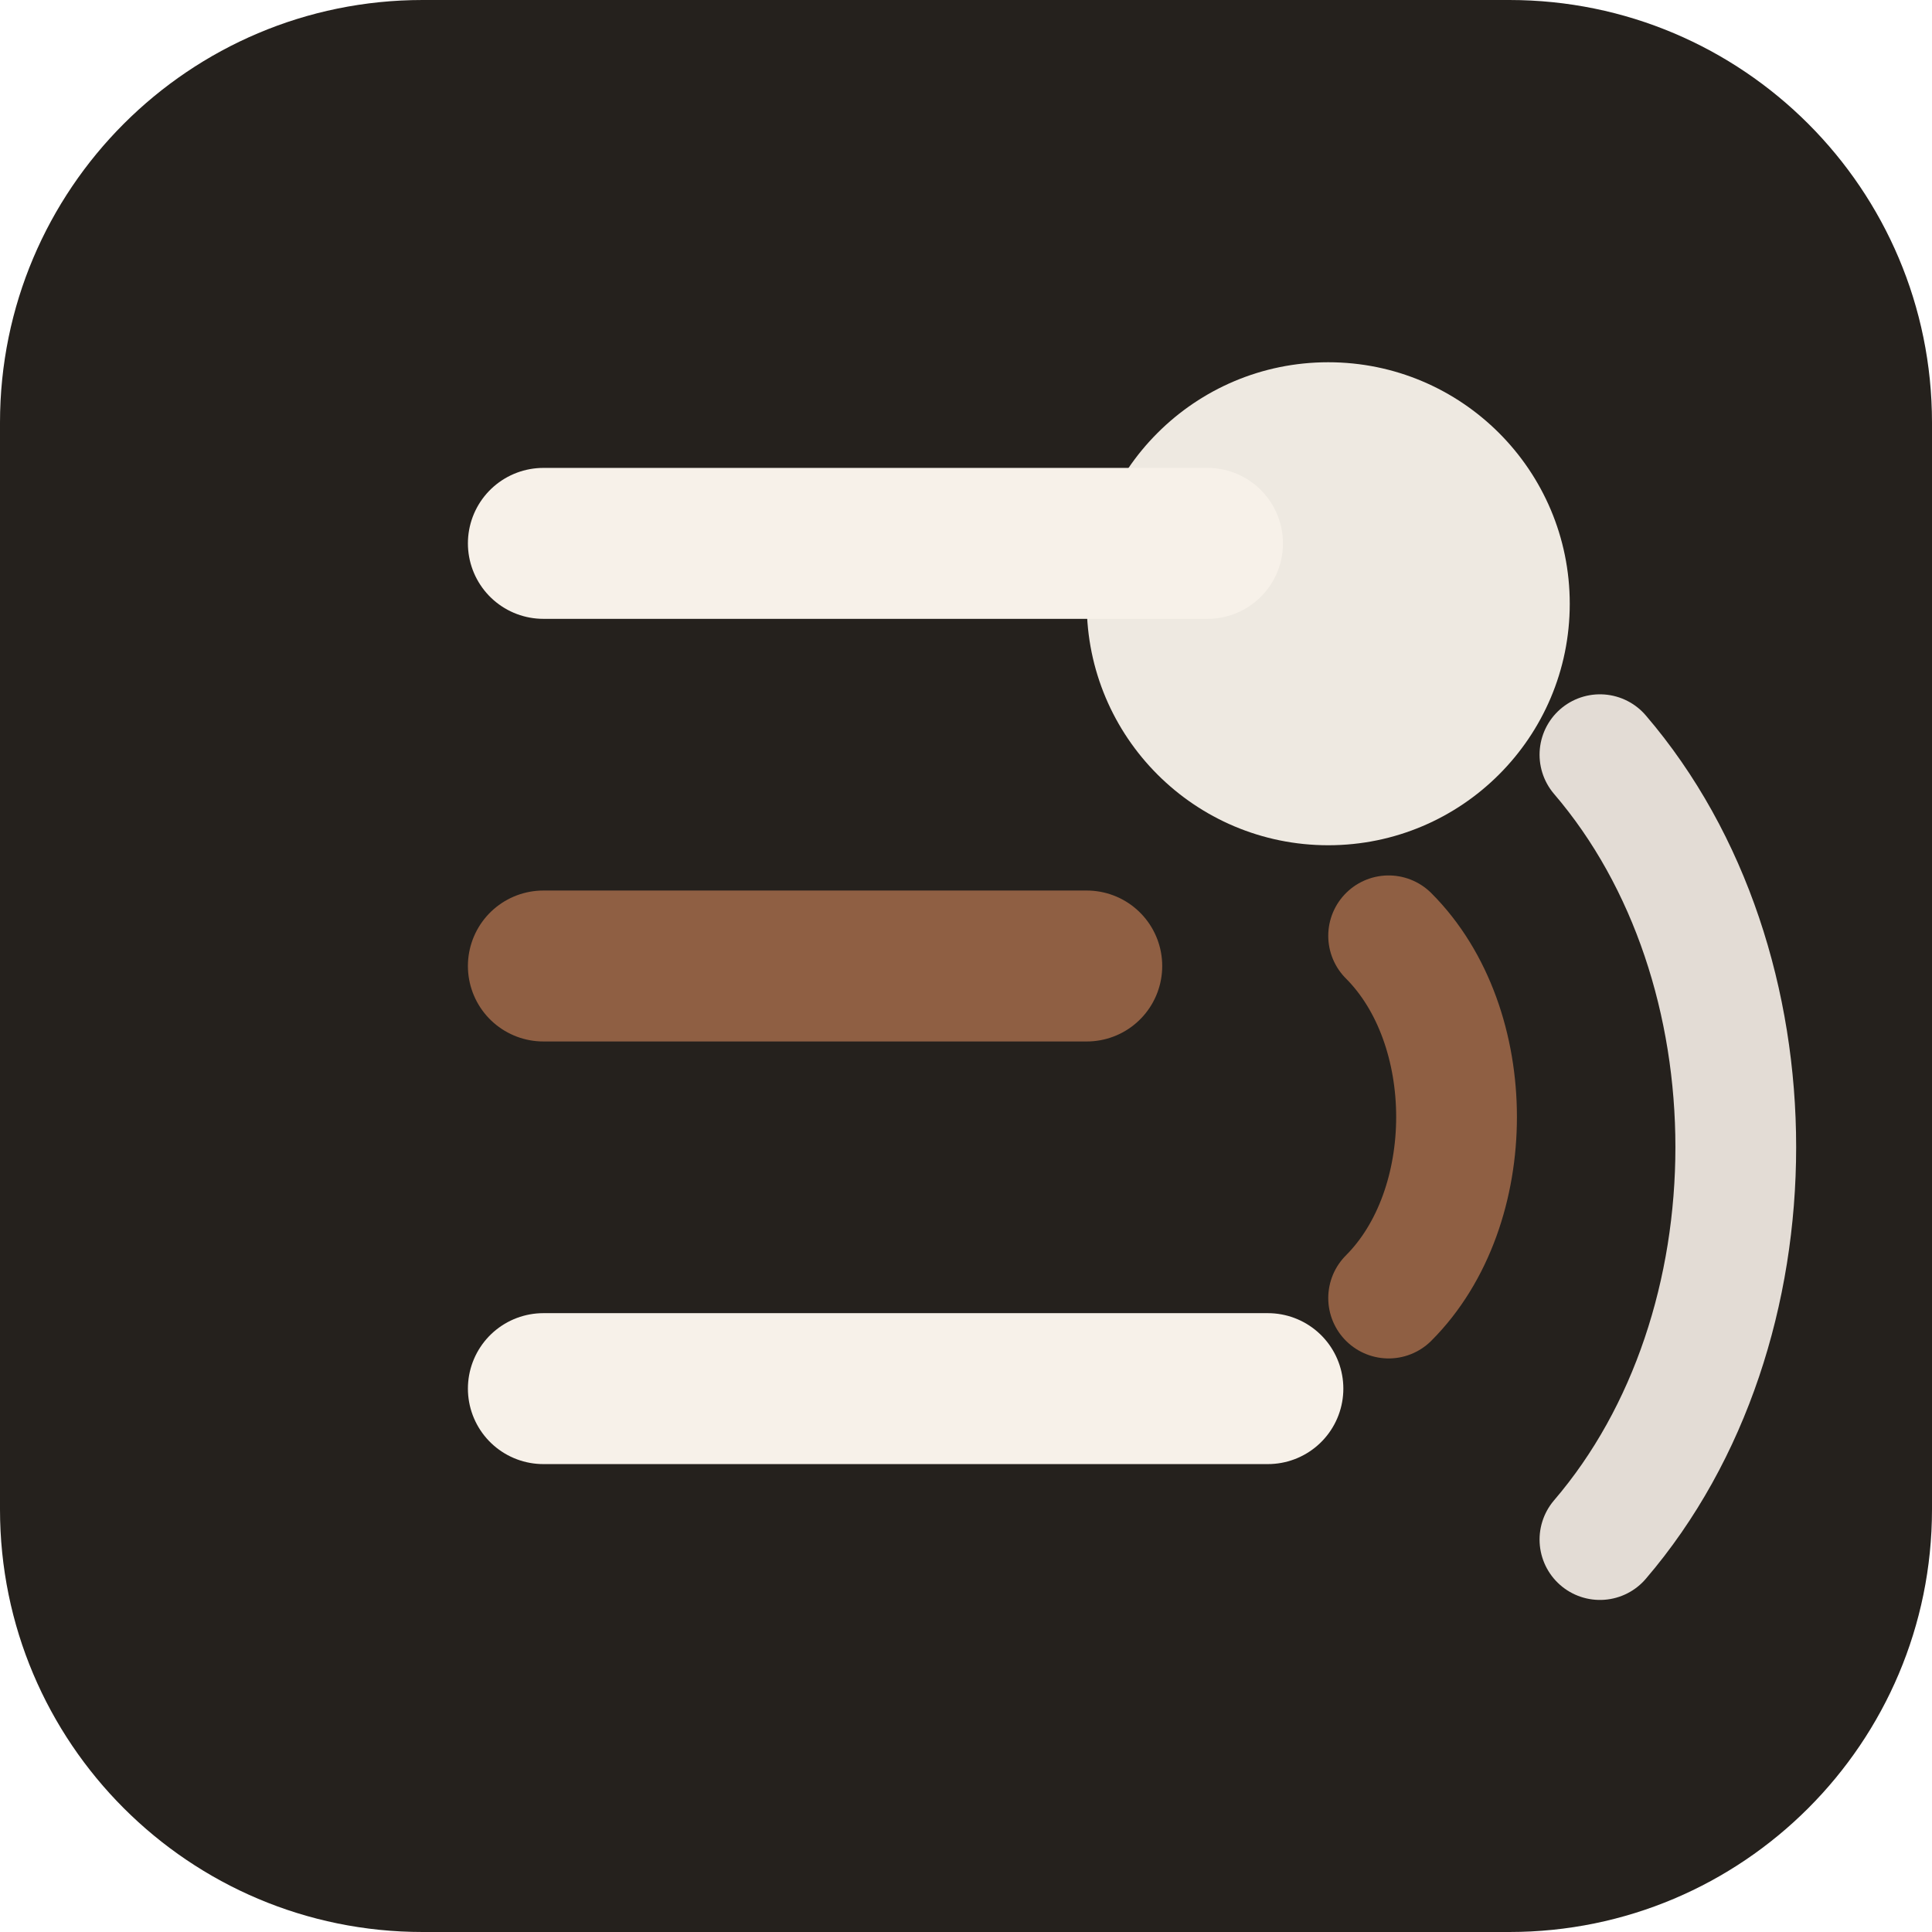
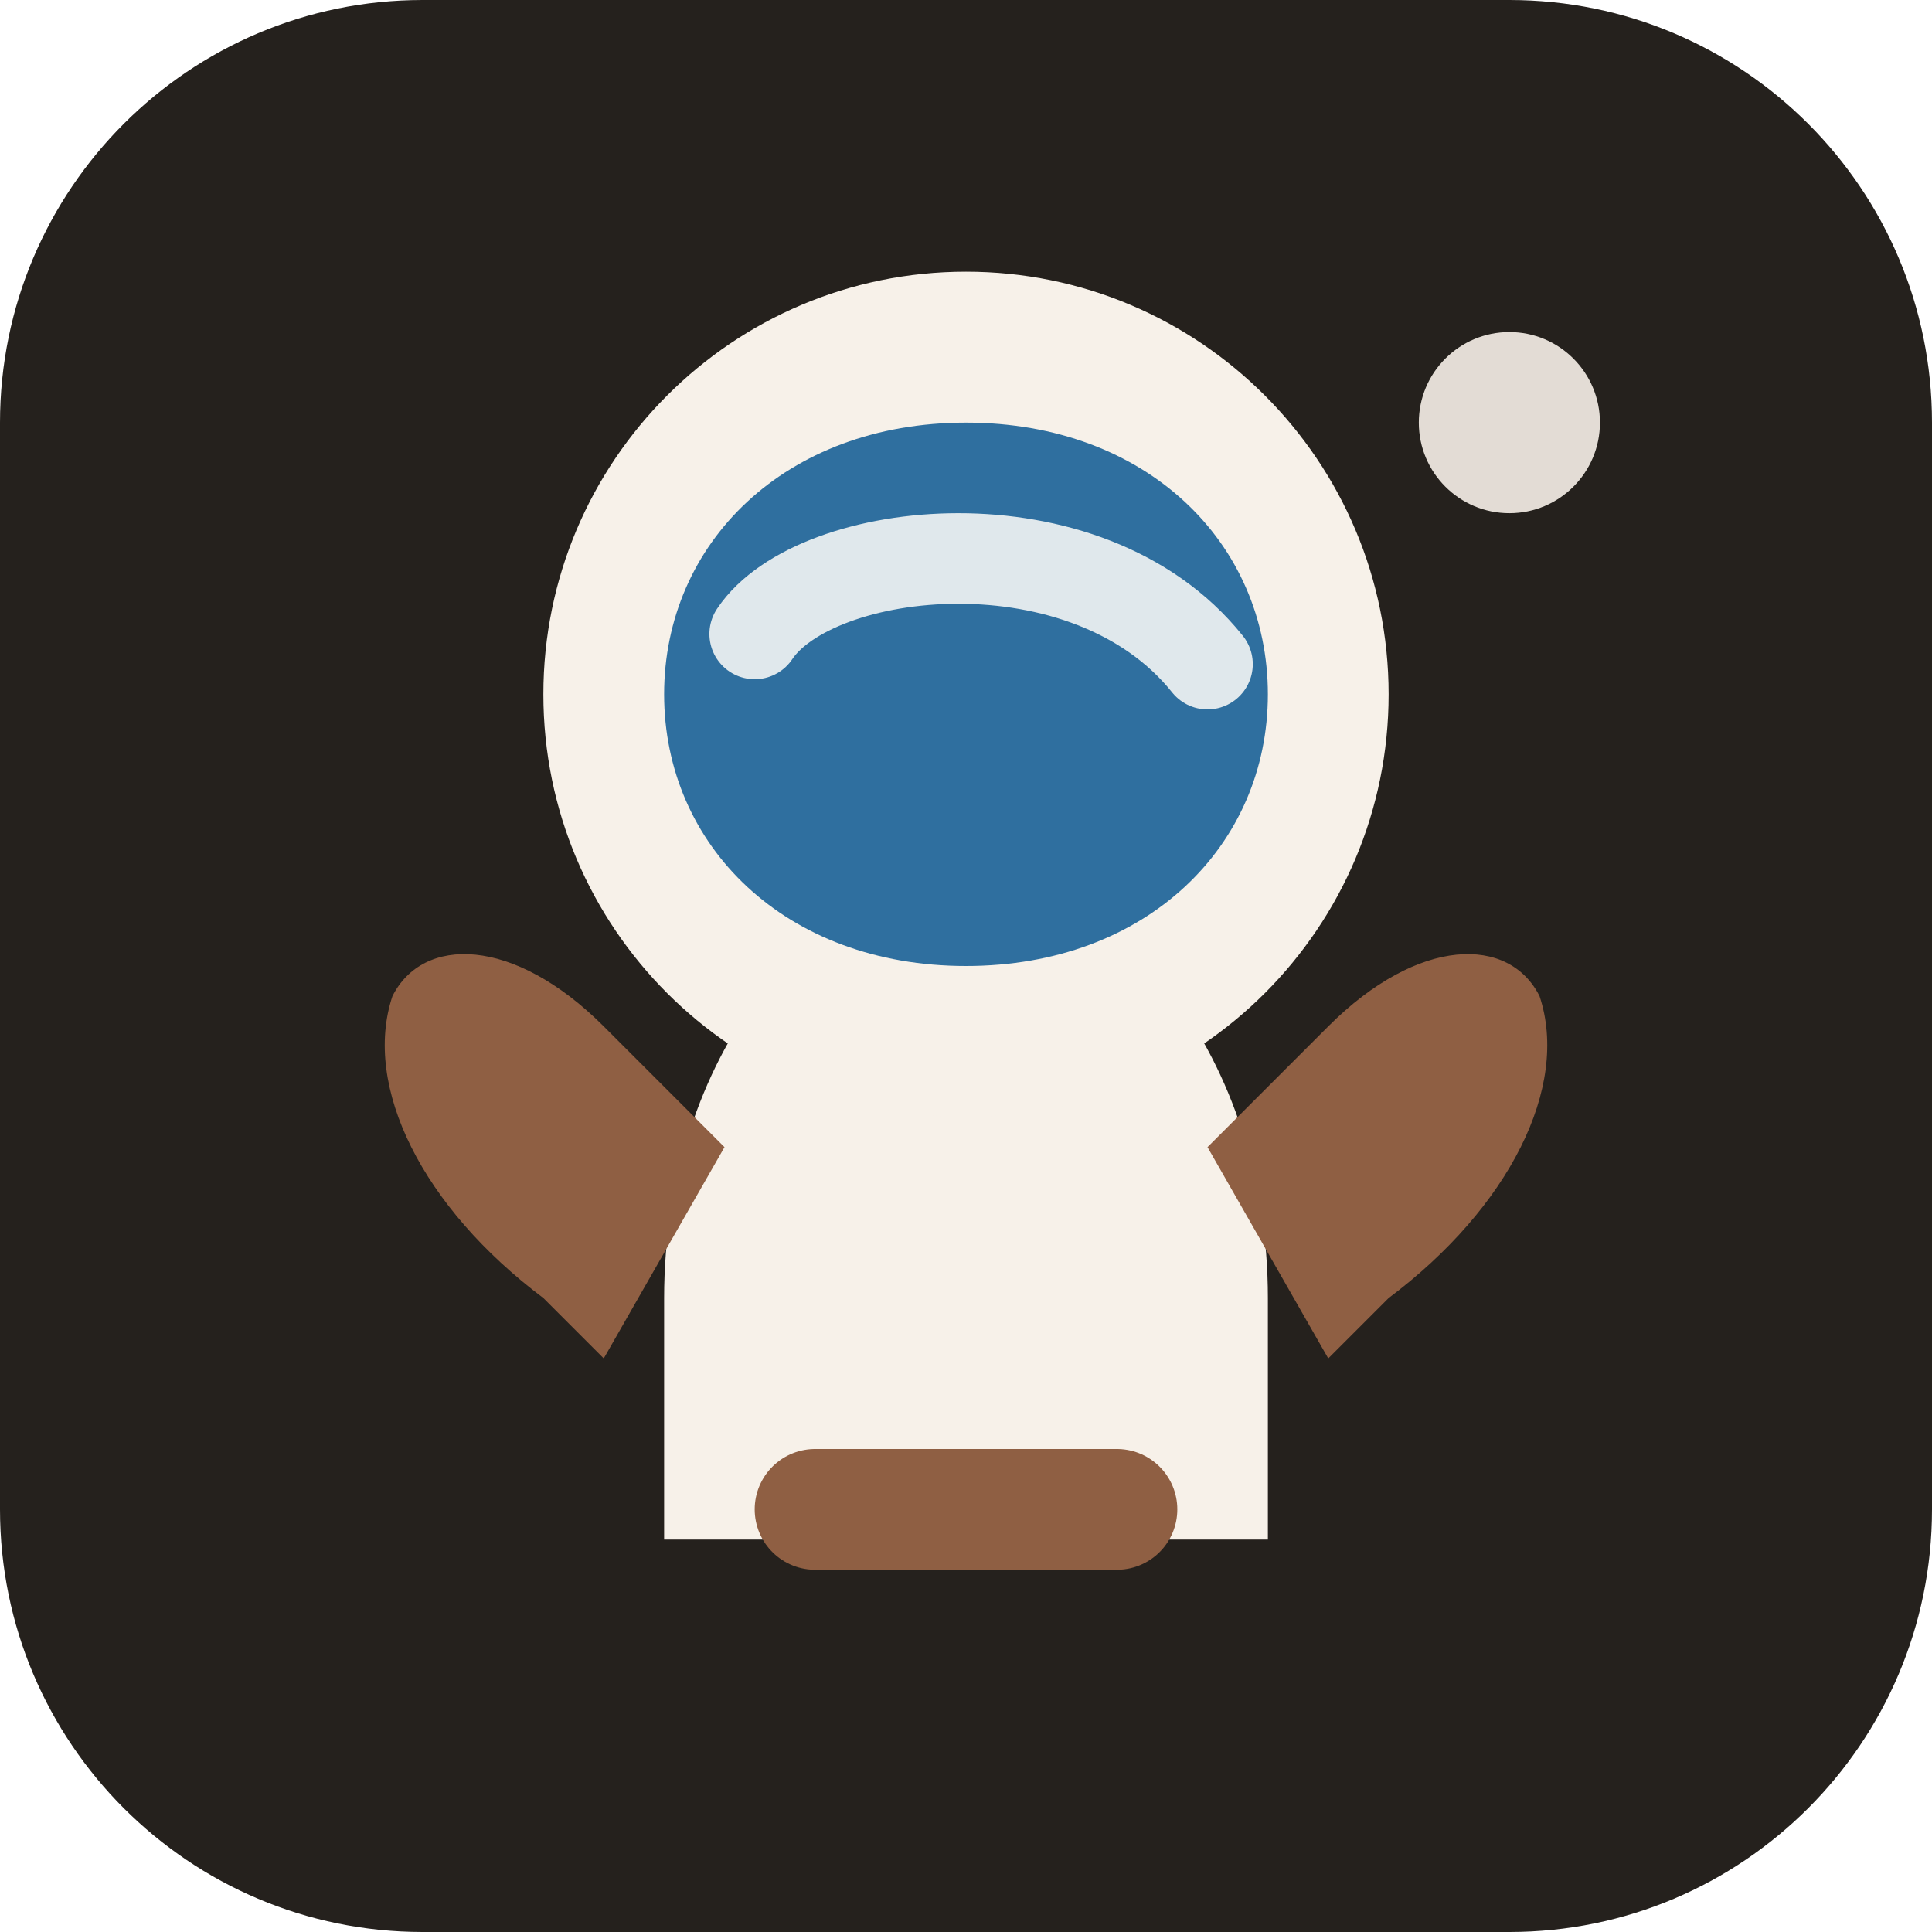
<svg xmlns="http://www.w3.org/2000/svg" viewBox="0 0 64 64" role="img" aria-labelledby="title">
  <rect width="64" height="64" rx="14" fill="#25211d" />
-   <circle cx="44" cy="20" r="8" fill="#f7f1e9" opacity="0.96" />
-   <path d="M18 18h22" fill="none" stroke="#f7f1e9" stroke-width="5" stroke-linecap="round" />
-   <path d="M18 32h18" fill="none" stroke="#8f5f43" stroke-width="5" stroke-linecap="round" />
-   <path d="M18 46h24" fill="none" stroke="#f7f1e9" stroke-width="5" stroke-linecap="round" />
-   <path d="M46 31c3 3 3 9 0 12" fill="none" stroke="#8f5f43" stroke-width="4" stroke-linecap="round" />
-   <path d="M53 25c6 7 6 19 0 26" fill="none" stroke="#f7f1e9" stroke-width="4" stroke-linecap="round" opacity="0.9" />
+   <circle cx="50" cy="14" r="3" fill="#f7f1e9" opacity="0.9" />
+   <path d="M22 43c0-8 5-14 10-14s10 6 10 14v8H22z" fill="#f7f1e9" />
+   <path d="M18 43c-4-3-6-7-5-10 1-2 4-2 7 1l4 4-4 7z" fill="#8f5f43" />
+   <path d="M46 43c4-3 6-7 5-10-1-2-4-2-7 1l-4 4 4 7z" fill="#8f5f43" />
+   <circle cx="32" cy="23" r="14" fill="#f7f1e9" />
+   <path d="M22 23c0-5 4-9 10-9s10 4 10 9-4 9-10 9-10-4-10-9z" fill="#2f6f9f" />
+   <path d="M25 21c2-3 11-4 15 1" fill="none" stroke="#fffdf9" stroke-width="3" stroke-linecap="round" opacity="0.85" />
+   <path d="M27 50h10" fill="none" stroke="#8f5f43" stroke-width="4" stroke-linecap="round" />
</svg>
